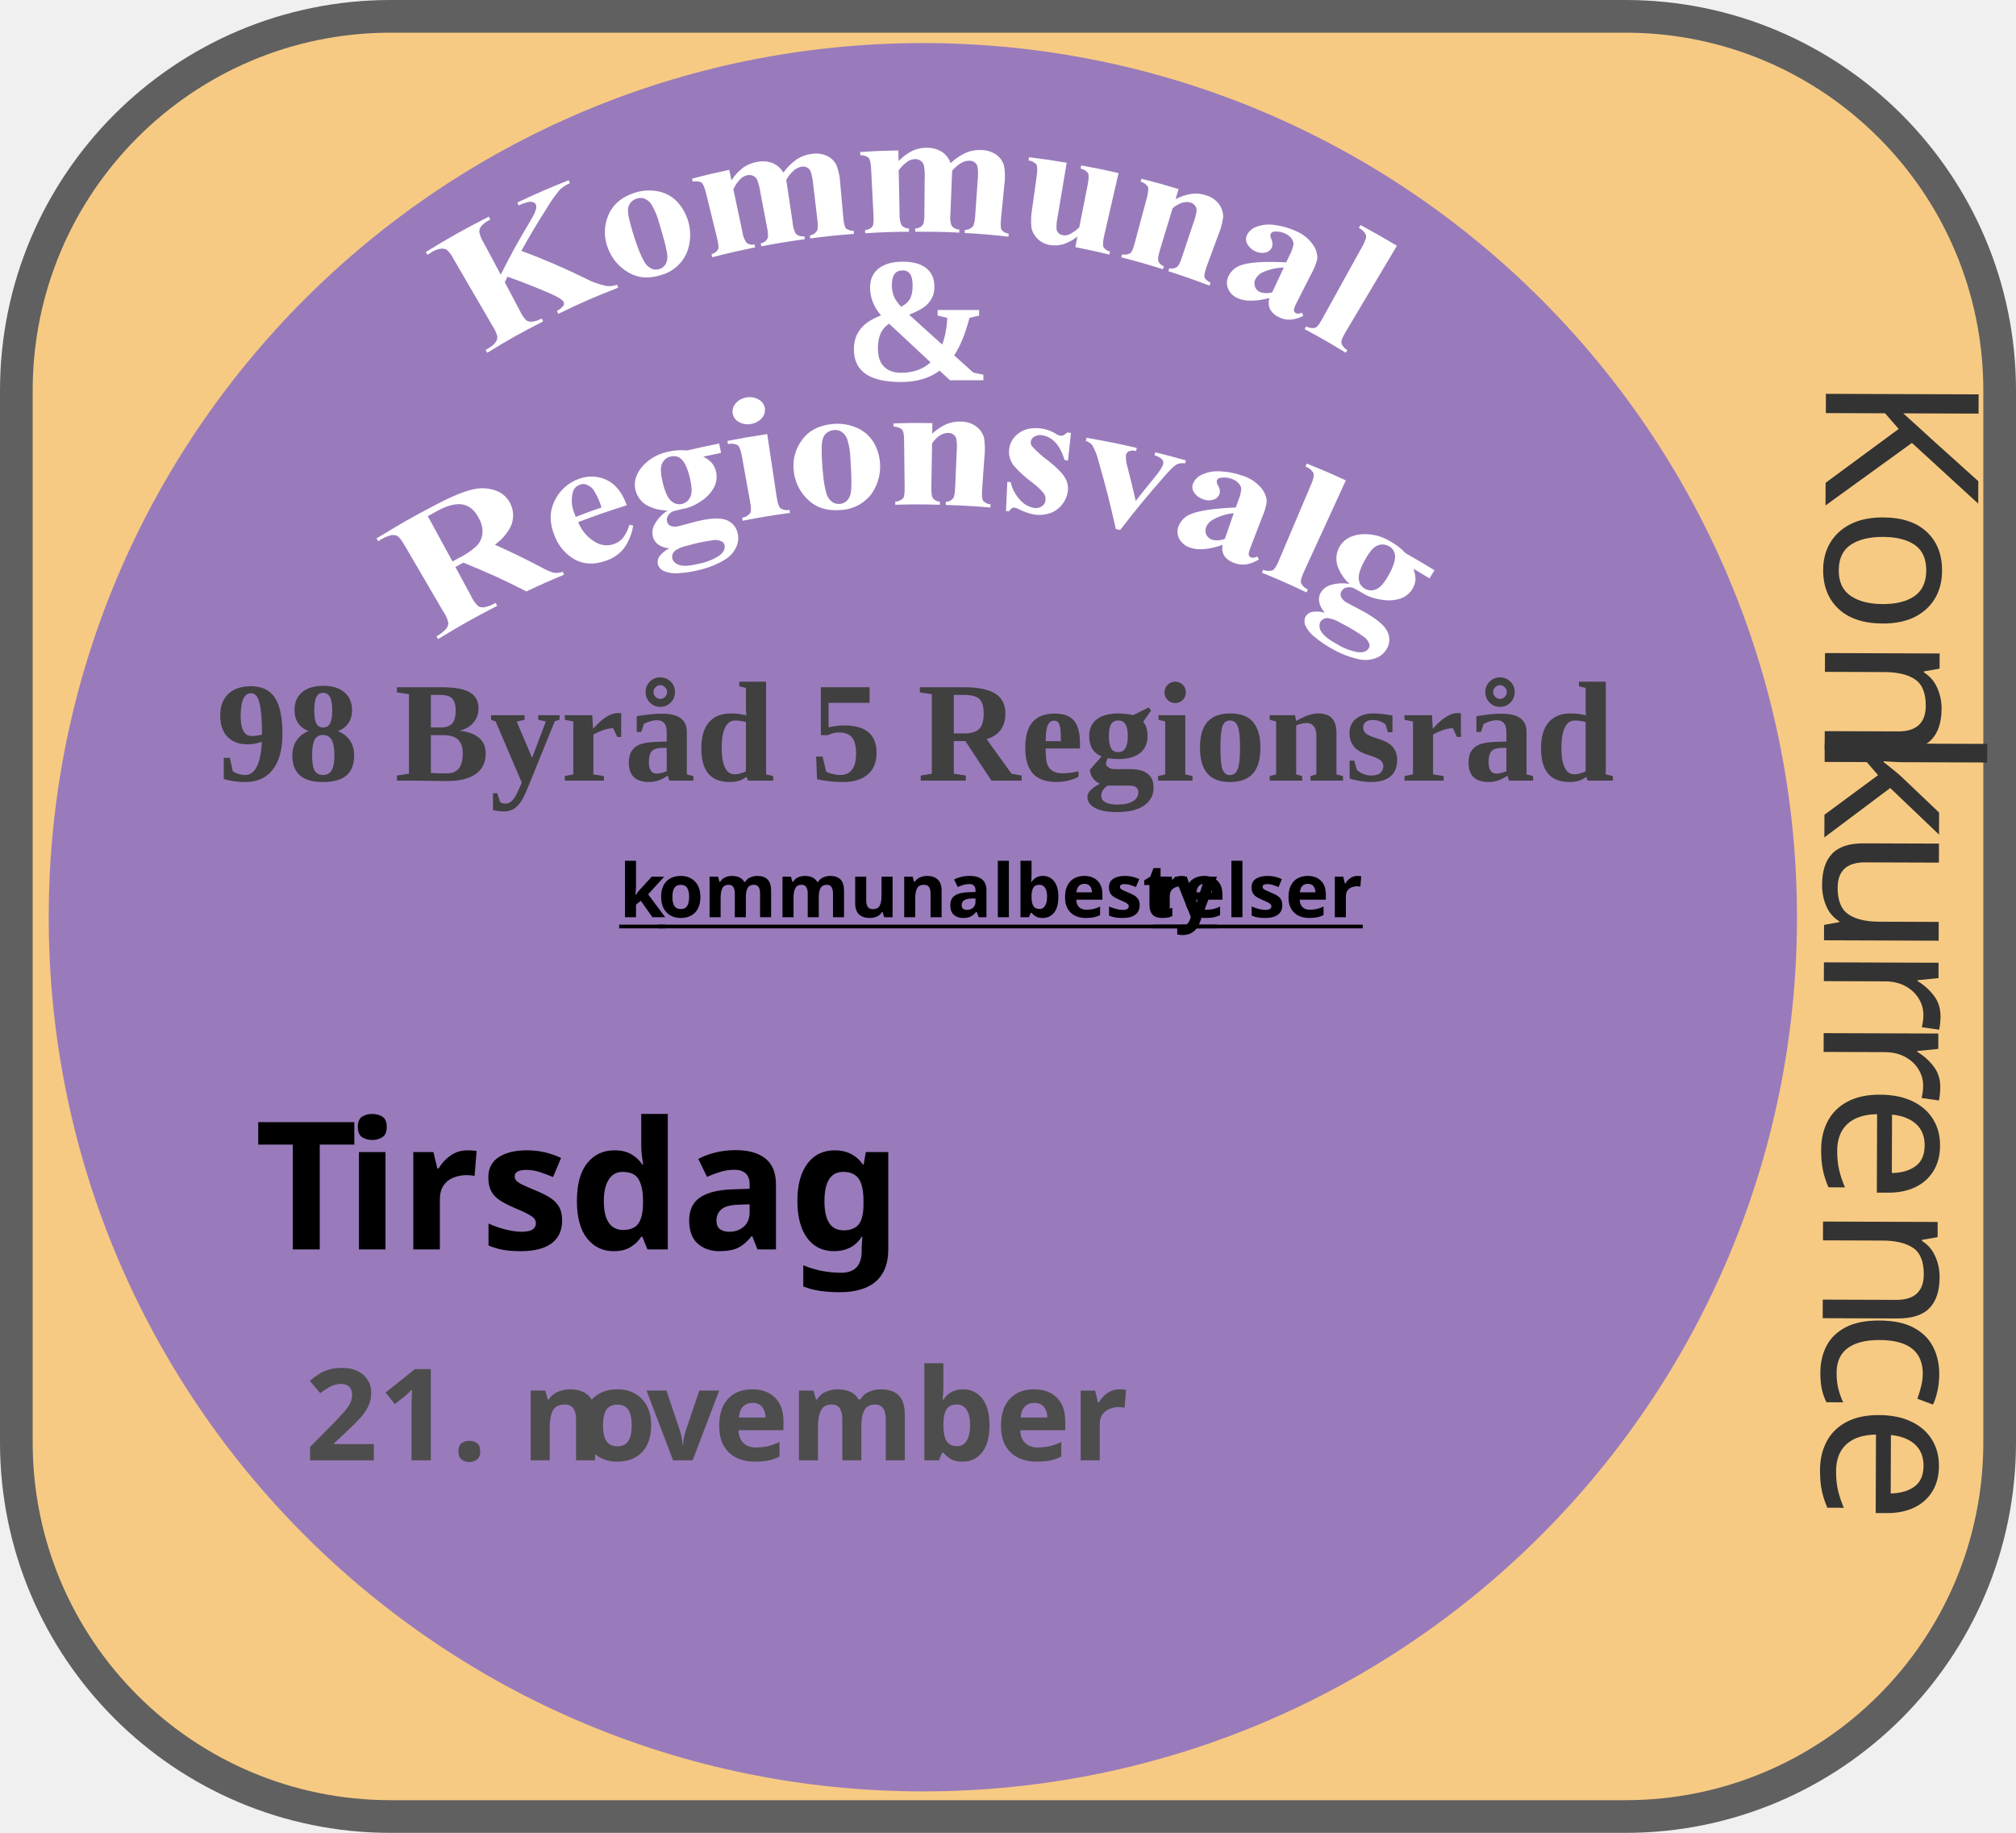
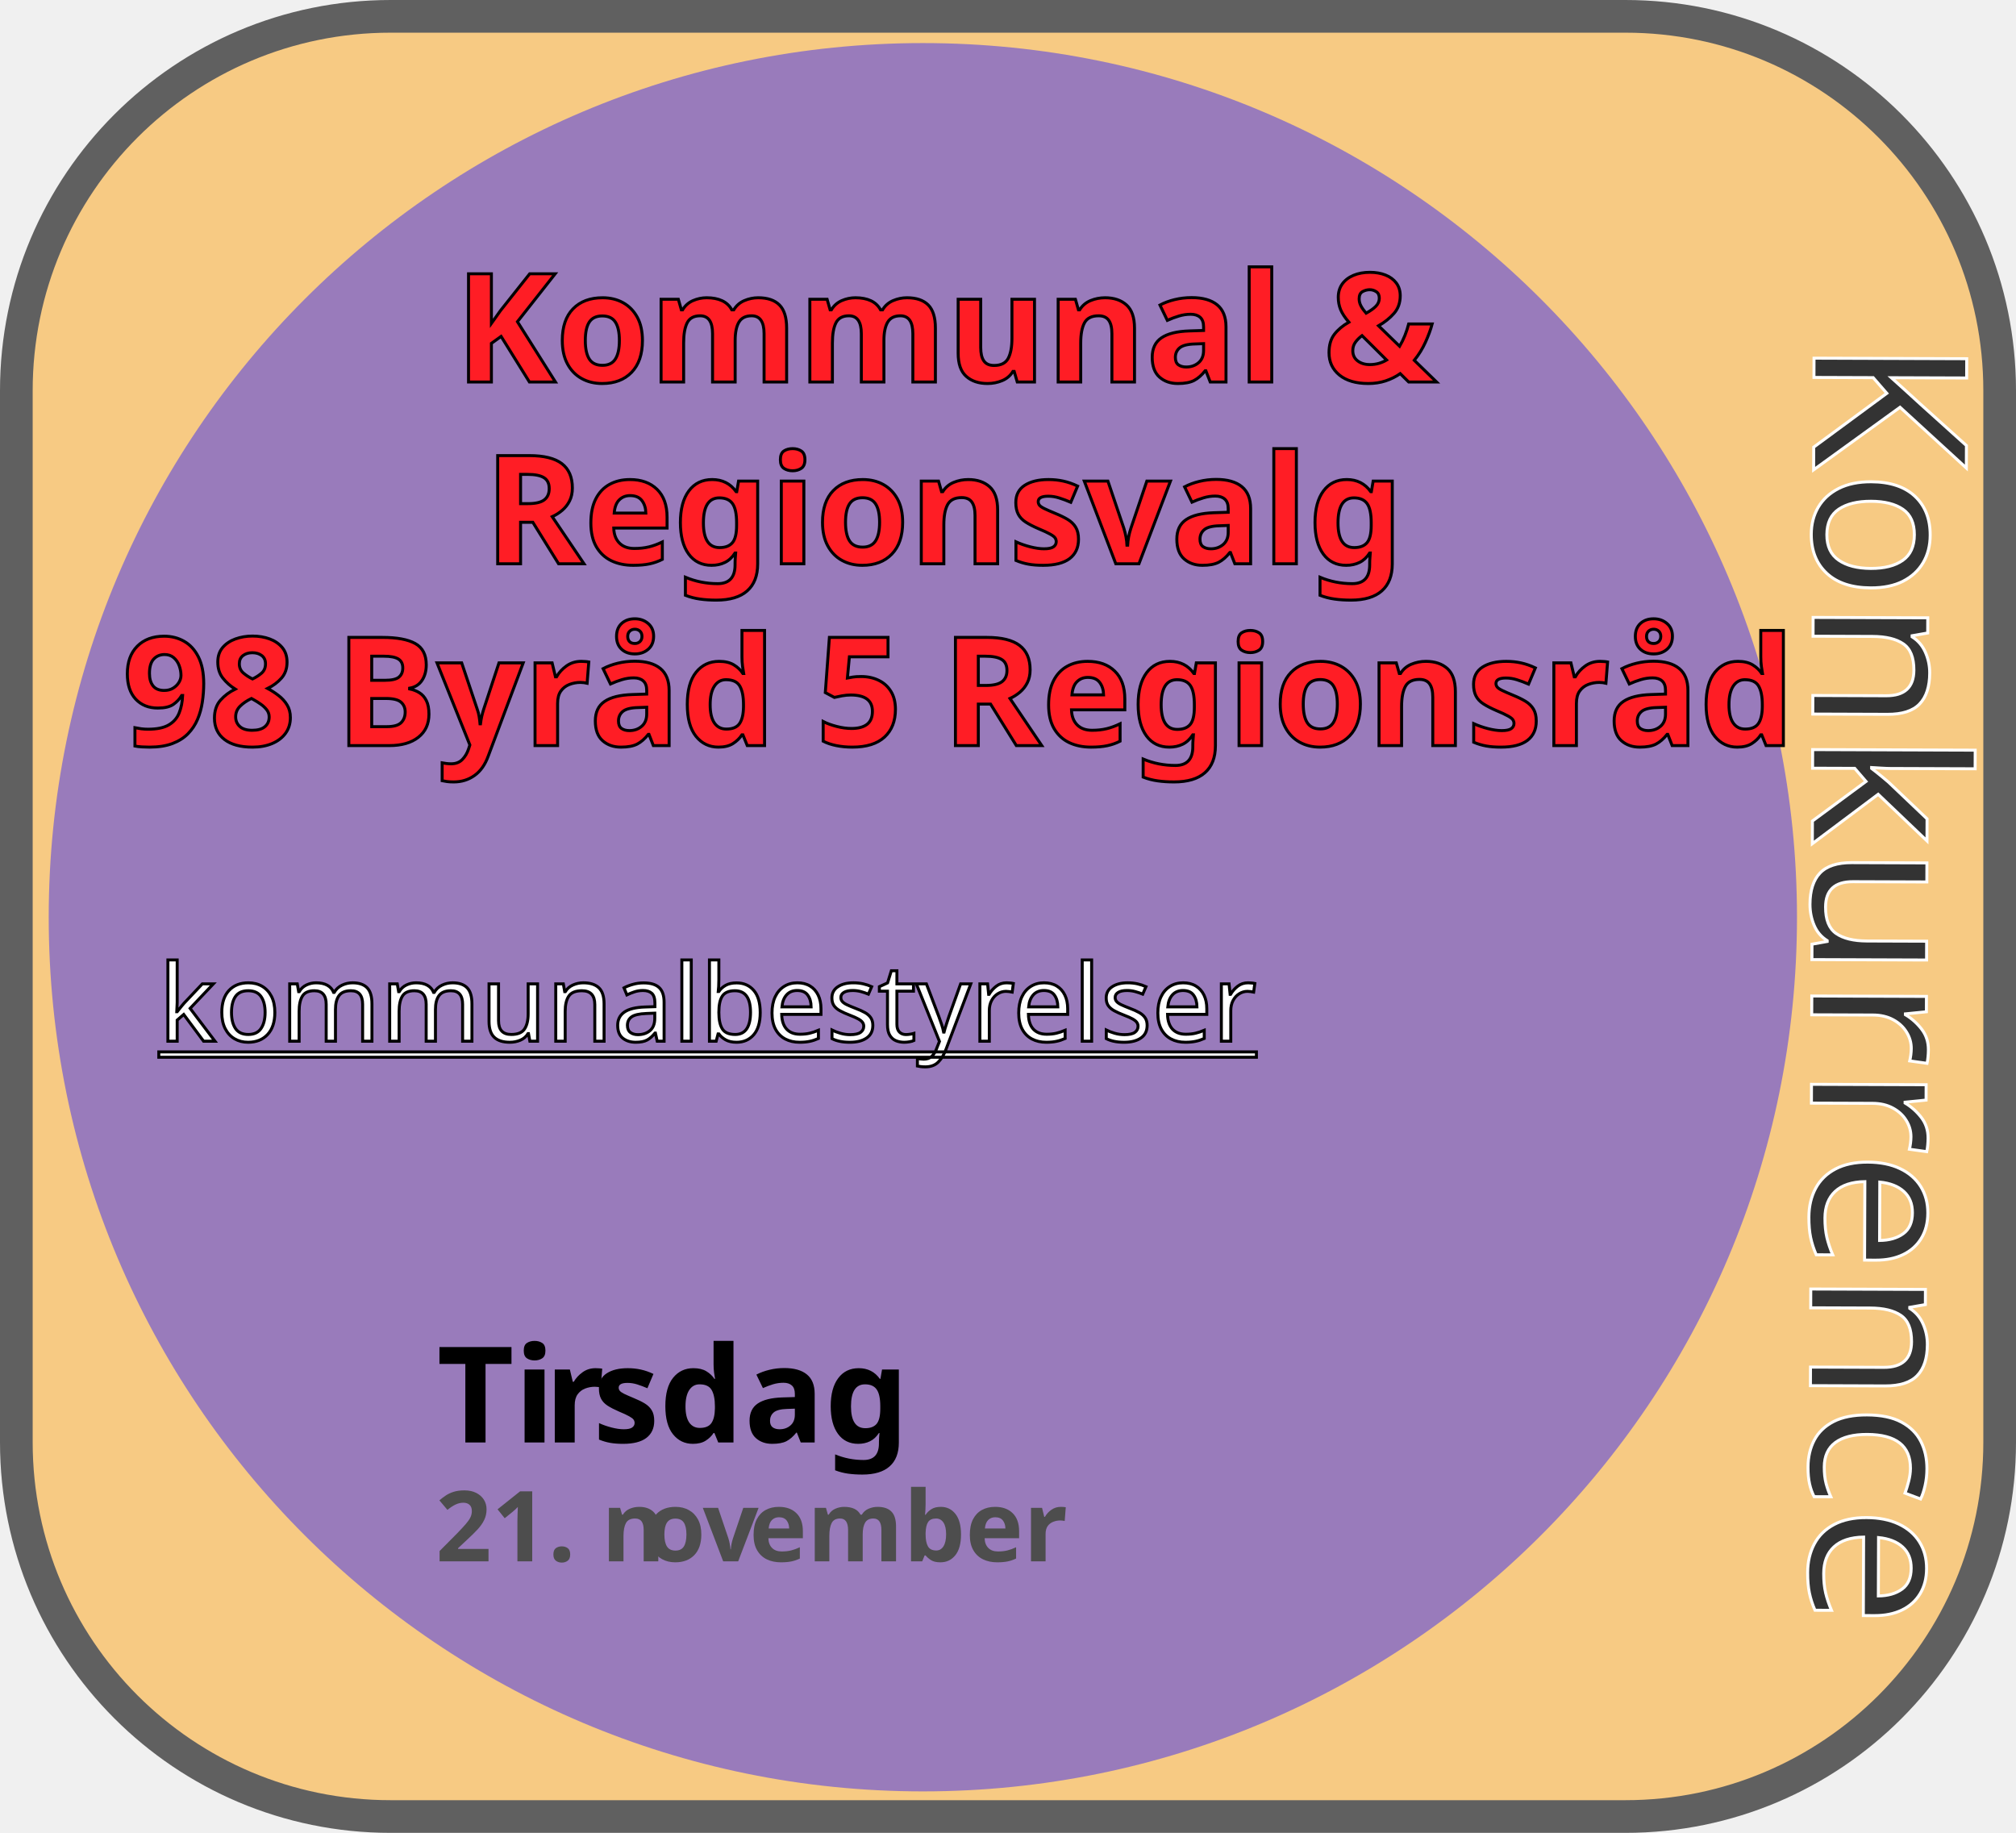
- <svg xmlns="http://www.w3.org/2000/svg" id="Layer_1" data-name="Layer 1" width="678.67" height="617" viewBox="0 0 678.67 617">
+ <svg xmlns="http://www.w3.org/2000/svg" width="678.67" height="617" viewBox="0 0 678.67 617">
  <g id="Layer_2" data-name="Layer 2">
-     <rect x="5.5" y="5.5" width="667.67" height="606" rx="125.99" ry="125.99" fill="#fbb03b" stroke="#000" stroke-miterlimit="10" stroke-width="11" opacity="0.6" style="isolation: isolate" />
+     <rect x="5.5" y="5.5" width="667.67" height="606" rx="125.99" ry="125.99" fill="#fbb03b" stroke="#000" stroke-miterlimit="10" stroke-width="11" opacity="0.6" />
    <circle cx="310.67" cy="308.77" r="294.27" fill="#997bbb" />
-     <g style="isolation: isolate">
-       <text transform="translate(614.7 125.59) rotate(90.2)" font-size="72" fill="#333" font-family="MyriadPro-Regular, Myriad Pro" style="isolation: isolate">Kon</text>
-       <text transform="translate(614.29 244.1) rotate(90.2)" font-size="72" fill="#333" font-family="MyriadPro-Regular, Myriad Pro" style="isolation: isolate">k</text>
-       <text transform="translate(614.17 278.16) rotate(90.2)" font-size="72" fill="#333" font-family="MyriadPro-Regular, Myriad Pro" style="isolation: isolate">u</text>
-       <text transform="translate(614.03 317.83) rotate(90.2)" font-size="72" fill="#333" font-family="MyriadPro-Regular, Myriad Pro" style="isolation: isolate">r</text>
-       <text transform="translate(613.95 341.66) rotate(90.2)" font-size="72" fill="#333" font-family="MyriadPro-Regular, Myriad Pro" letter-spacing="-0.01em" style="isolation: isolate">r</text>
-       <text transform="translate(613.87 364.48) rotate(90.2)" font-size="72" fill="#333" font-family="MyriadPro-Regular, Myriad Pro" style="isolation: isolate">en</text>
-       <text transform="translate(613.6 440.51) rotate(90.2)" font-size="72" fill="#333" font-family="MyriadPro-Regular, Myriad Pro" letter-spacing="-0.01em" style="isolation: isolate">c</text>
-       <text transform="translate(613.49 472.34) rotate(90.2)" font-size="72" fill="#333" font-family="MyriadPro-Regular, Myriad Pro" style="isolation: isolate">e</text>
-     </g>
-     <g style="isolation: isolate">
-       <text transform="translate(102.67 491.6)" font-size="43" fill="#4d4d4d" font-family="SourceSansPro-Bold, Source Sans Pro" font-weight="700" style="isolation: isolate">21. n</text>
-       <text transform="translate(194.52 491.6)" font-size="43" fill="#4d4d4d" font-family="SourceSansPro-Bold, Source Sans Pro" font-weight="700" letter-spacing="-0.02em" style="isolation: isolate">o<tspan x="23.13" y="0" letter-spacing="-0.01em">v</tspan>
-       </text>
-       <text transform="translate(240.18 491.6)" font-size="43" fill="#4d4d4d" font-family="SourceSansPro-Bold, Source Sans Pro" font-weight="700" style="isolation: isolate">ember</text>
-     </g>
-     <g style="isolation: isolate">
-       <g style="isolation: isolate">
-         <path d="M175.51,84.44a226.47,226.47,0,0,1,21.61,9.31,25.67,25.67,0,0,0,7,2.51,7.13,7.13,0,0,0,3.6-.42l.39,1c-8.17,3.19-12.21,4.95-20.16,8.81l-.47-1a6.45,6.45,0,0,0,2.19-1.73,1.3,1.3,0,0,0,.09-1.24c-.35-.74-1.88-1.73-4.64-2.92-5.59-2.39-8.45-3.51-14.28-5.62l-.9,1.87L175,104.6a11.42,11.42,0,0,0,2.16,3.23,3.13,3.13,0,0,0,1.9.47,8.33,8.33,0,0,0,3.3-1.1l.49,1c-7.65,3.9-11.42,6-18.82,10.55l-.57-.92,1.22-.75A6.77,6.77,0,0,0,167,115a3,3,0,0,0,.39-1.86,11.52,11.52,0,0,0-1.56-3.37L152.68,87.16a10.77,10.77,0,0,0-2.26-3.09,3.27,3.27,0,0,0-2.05-.34,7.55,7.55,0,0,0-3.09,1.19l-1.39.85-.57-.92c8.35-5.12,12.61-7.5,21.23-11.92l.49,1A9.26,9.26,0,0,0,162,76.14a3.15,3.15,0,0,0-.65,1.9,9.78,9.78,0,0,0,1.39,3.51l5.83,10.9c3.75-7.41,5.78-11.1,10.15-18.38,1.52-2.53,2.11-4.25,1.7-5.16-.3-.68-1-1-2.11-1a14,14,0,0,0-3.69,1.26l-.46-1c6.85-3.22,10.31-4.72,17.29-7.5l.4,1a11.9,11.9,0,0,0-3.38,2.18A47,47,0,0,0,184,70.2C180.42,75.85,178.72,78.7,175.51,84.44Z" fill="#fff" />
-         <path d="M213.51,64.94a15.65,15.65,0,0,1,7.9-.55A12,12,0,0,1,228,67.94a16.49,16.49,0,0,1,3.26,17,13.18,13.18,0,0,1-8.61,7.61c-4.12,1.35-7.73,1.12-11-.77a15.64,15.64,0,0,1-6.95-8.12,14.61,14.61,0,0,1,0-11C206.18,69,209.13,66.38,213.51,64.94Zm.78,1.93a4.17,4.17,0,0,0-2.45,2q-.81,1.46-.08,4.73a85.26,85.26,0,0,0,2.66,8.86,36.47,36.47,0,0,0,2.33,5.39,5.56,5.56,0,0,0,2.42,2.52,3.62,3.62,0,0,0,2.76.22,3.67,3.67,0,0,0,2-1.41,4.87,4.87,0,0,0,.71-3.14q-.23-2.84-2.73-10.93a24.43,24.43,0,0,0-2.63-6.35,5.11,5.11,0,0,0-2.61-2A3.88,3.88,0,0,0,214.29,66.88Z" fill="#fff" />
-         <path d="M245.49,57.18l.75,3.53a16.69,16.69,0,0,1,4-4.33,11.36,11.36,0,0,1,4.58-1.86,9.46,9.46,0,0,1,5.22.36,7.74,7.74,0,0,1,3.68,3.22,18.25,18.25,0,0,1,4.54-4.49,11.49,11.49,0,0,1,5-1.8,8.91,8.91,0,0,1,5.31.74,6.72,6.72,0,0,1,3,3,19.78,19.78,0,0,1,1.3,6.31l1,11.18q.28,3.15.94,3.86a3.78,3.78,0,0,0,2.58.79l.08,1.05c-5.89.45-8.83.76-14.69,1.52l-.14-1a3.39,3.39,0,0,0,2.41-1.6q.46-.85.12-3.67l-1.39-11.69a19.44,19.44,0,0,0-.88-4.59,2.75,2.75,0,0,0-1.22-1.34,2.9,2.9,0,0,0-1.73-.27,5.31,5.31,0,0,0-2.74,1.3,12,12,0,0,0-2.52,3.16l2.17,14.55a8.14,8.14,0,0,0,1.07,3.6,3.33,3.33,0,0,0,2.85.81l.14,1c-5.87.81-8.8,1.29-14.63,2.41l-.2-1a3.46,3.46,0,0,0,1.76-.91,2.48,2.48,0,0,0,.69-1.38,12.82,12.82,0,0,0-.33-3.11L256,64.93a19,19,0,0,0-1.16-4.52,2.85,2.85,0,0,0-1.36-1.24,2.93,2.93,0,0,0-1.75-.21A4.83,4.83,0,0,0,249.5,60a12.2,12.2,0,0,0-2.62,3.71l3.05,14.39a8,8,0,0,0,1.38,3.62,3.22,3.22,0,0,0,2.69.57l.21,1c-5.8,1.16-8.69,1.82-14.44,3.3l-.26-1a3.73,3.73,0,0,0,2.25-1.71q.36-.75-.39-3.83l-3.68-15q-.74-3-1.56-3.6a4.22,4.22,0,0,0-2.9-.3l-.27-1C238,58.83,240.46,58.25,245.49,57.18Z" fill="#fff" />
-         <path d="M302.42,50.64l.07,3.6a16.61,16.61,0,0,1,4.71-3.5,11.28,11.28,0,0,1,4.83-1,9.41,9.41,0,0,1,5,1.33,7.73,7.73,0,0,1,3,3.85,18.2,18.2,0,0,1,5.29-3.56,11.46,11.46,0,0,1,5.23-.84,8.9,8.9,0,0,1,5.07,1.72A6.72,6.72,0,0,1,338,55.82a19.78,19.78,0,0,1,.1,6.44L337,73.42q-.32,3.15.2,4a3.79,3.79,0,0,0,2.39,1.26l-.12,1c-5.87-.66-8.82-.91-14.71-1.26l.06-1.05a3.39,3.39,0,0,0,2.66-1.12q.61-.75.81-3.59l.82-11.75a19.43,19.43,0,0,0,0-4.67,2.74,2.74,0,0,0-.94-1.55,2.9,2.9,0,0,0-1.64-.59,5.29,5.29,0,0,0-2.94.76,12,12,0,0,0-3.06,2.63l-.59,14.7a8.15,8.15,0,0,0,.37,3.74,3.32,3.32,0,0,0,2.65,1.33l-.05,1.05C317,78,314,78,308.1,78V76.91a3.44,3.44,0,0,0,1.89-.57,2.48,2.48,0,0,0,.93-1.22,12.87,12.87,0,0,0,.26-3.12l.11-11.78a19,19,0,0,0-.29-4.66,2.85,2.85,0,0,0-1.1-1.47,2.91,2.91,0,0,0-1.68-.53,4.79,4.79,0,0,0-2.42.63,12.17,12.17,0,0,0-3.26,3.15l.3,14.7a8,8,0,0,0,.68,3.81A3.2,3.2,0,0,0,306,76.92V78c-5.89.05-8.84.16-14.72.52l-.07-1.05a3.69,3.69,0,0,0,2.51-1.26q.49-.67.33-3.83l-.79-15.45q-.16-3.1-.85-3.83a4.18,4.18,0,0,0-2.78-.84l-.07-1.08C294.74,50.84,297.3,50.74,302.42,50.64Z" fill="#fff" />
-         <path d="M376.55,58.27l-4.8,20.9q-.7,3.06-.27,4a3.7,3.7,0,0,0,2.21,1.53l-.25,1c-4.56-1.1-6.84-1.6-11.43-2.5l.71-3.59a15.58,15.58,0,0,1-4.7,2.58,10.14,10.14,0,0,1-4.71.27,7.55,7.55,0,0,1-6.08-5.72,23.32,23.32,0,0,1,.26-6.68L349,59.27q.42-3.08-.12-3.92A4.19,4.19,0,0,0,346.26,54l.14-1.08c5.09.64,7.63,1,12.69,1.86L356,73.26a14.59,14.59,0,0,0-.34,3.78,2.45,2.45,0,0,0,2.08,2.12A3.82,3.82,0,0,0,359.8,79a13.14,13.14,0,0,0,3.53-2.46l2.83-14.37q.6-3,.11-3.92a4.2,4.2,0,0,0-2.5-1.49l.2-1.07C369,56.6,371.53,57.12,376.55,58.27Z" fill="#fff" />
-         <path d="M396.75,63.65l-1,3.39a17.13,17.13,0,0,1,5.43-1.79,10.94,10.94,0,0,1,4.91.52,8.31,8.31,0,0,1,4.37,3.08,7,7,0,0,1,1.29,4.38A25.21,25.21,0,0,1,410,79.44l-3.69,10q-1.1,3-.79,3.91c.2.63.88,1.23,2,1.81l-.38,1c-5.48-2.09-8.25-3.07-13.81-4.86l.32-1a3.15,3.15,0,0,0,2.65-.49q.7-.54,1.62-3.29l3.86-11.56a17.5,17.5,0,0,0,1.06-4.12,2.58,2.58,0,0,0-.54-1.61,2.78,2.78,0,0,0-1.37-1c-1.83-.59-3.91,0-6.17,1.84l-4.26,14q-.89,2.94-.55,3.91a3.19,3.19,0,0,0,1.85,1.65l-.32,1c-5.57-1.75-8.38-2.55-14-4l.26-1a3.73,3.73,0,0,0,2.8-.42q.68-.49,1.5-3.54l4-14.94q.81-3,.37-3.9a4.23,4.23,0,0,0-2.4-1.66l.27-1C389.32,61.45,391.81,62.15,396.75,63.65Z" fill="#fff" />
-         <path d="M427.38,100.33c-4.52,1.14-8,1.21-10.61.1a6,6,0,0,1-3.23-3,5.08,5.08,0,0,1-.1-4.2,7.18,7.18,0,0,1,4.85-4.11c2.47-.79,7.33-1.19,14.71-.8l1.17-2.49a11.58,11.58,0,0,0,1.3-3.71,3.33,3.33,0,0,0-.75-1.9,4.94,4.94,0,0,0-2-1.56,6.89,6.89,0,0,0-3.68-.7,1.47,1.47,0,0,0-1.3.78,2.51,2.51,0,0,0,.26,1.77,3.5,3.5,0,0,1,.19,2.74,3.1,3.1,0,0,1-2.1,1.75,4.83,4.83,0,0,1-3.3-.32A5.53,5.53,0,0,1,420,82.3a3.28,3.28,0,0,1-.33-2.95,5.61,5.61,0,0,1,3.29-3,12.08,12.08,0,0,1,6.13-.61,23.72,23.72,0,0,1,7.06,2A13.08,13.08,0,0,1,442,82.37a7.88,7.88,0,0,1,1.47,4.74,19.89,19.89,0,0,1-2.13,5.26l-4.81,9.49a10.1,10.1,0,0,0-.92,2.18,1.41,1.41,0,0,0,.1.86,1.2,1.2,0,0,0,.54.54,2.33,2.33,0,0,0,2-.19l.52,1.07a11.65,11.65,0,0,1-4.36,1.29,7.61,7.61,0,0,1-3.85-.83,6.36,6.36,0,0,1-3-2.7A4.91,4.91,0,0,1,427.38,100.33Zm.91-1.94,3.88-8.31A17.45,17.45,0,0,0,425,91.7a5.06,5.06,0,0,0-2.44,2.42,3.27,3.27,0,0,0,0,2.6,3.06,3.06,0,0,0,1.71,1.63A6.51,6.51,0,0,0,428.29,98.39Z" fill="#fff" />
-         <path d="M470.26,82.72,452.85,112q-1.48,2.49-1.27,3.56a4.24,4.24,0,0,0,2,2.28l-.55.9c-5.46-3.35-8.23-4.94-13.83-7.94l.5-.93a4.09,4.09,0,0,0,3.06.46q.88-.28,2.28-2.82l13.72-24.82q1.39-2.51,1.06-3.62a4.94,4.94,0,0,0-2.36-2.33l.51-1C462.92,78.42,465.38,79.82,470.26,82.72Z" fill="#fff" />
-       </g>
-       <g style="isolation: isolate">
-         <path d="M153.31,190.86l5.29,9.79a11,11,0,0,0,2.32,3.36,3.15,3.15,0,0,0,2,.44,12.17,12.17,0,0,0,3.93-1.5l.5,1c-8.06,4.16-12,6.39-19.86,11.18l-.57-.92a12,12,0,0,0,3.35-2.62,3.26,3.26,0,0,0,.66-1.94,10.8,10.8,0,0,0-1.66-3.72l-13-22.25q-1.63-2.78-2.48-3.25a3.38,3.38,0,0,0-2.19-.25,14.16,14.16,0,0,0-4.29,2l-.57-.92c8-4.91,12.08-7.22,20.33-11.54,5.37-2.81,9.49-4.43,12.29-5a13.15,13.15,0,0,1,7.69.48,8.63,8.63,0,0,1,4.92,4.68,8.92,8.92,0,0,1-.48,8.18,17.68,17.68,0,0,1-4.9,5.31c6.39,2.89,9.52,4.41,15.63,7.6a22.76,22.76,0,0,0,4,1.79,6,6,0,0,0,3.24-.29l.42,1c-5.11,2.13-7.64,3.25-12.67,5.62C169,194.91,164.77,193,156,189.41ZM144,173.72,152.32,189l1.75-.94a28.51,28.51,0,0,0,6.1-4,7.22,7.22,0,0,0,2.2-4.11,8.63,8.63,0,0,0-1-5.18c-1.32-2.72-3.08-4.36-5.3-4.88s-5.1.11-8.59,1.95C146.13,172.61,145.43,173,144,173.72Z" fill="#fff" />
-         <path d="M211,170.09c-6.59,2.08-9.86,3.22-16.36,5.66a13.46,13.46,0,0,0,6.09,6.93,7.32,7.32,0,0,0,5.94.47,6.8,6.8,0,0,0,3.05-2.07,13.58,13.58,0,0,0,2.18-4.43l1.26.27a17.9,17.9,0,0,1-3.22,7.81,13,13,0,0,1-5.86,4c-4.19,1.51-7.9,1.28-11.22-.75a15.46,15.46,0,0,1-6.16-7.62c-1.73-4.23-1.78-8.15,0-11.75a14.3,14.3,0,0,1,8.3-7.45,11.81,11.81,0,0,1,9.26.43C207.27,163,209.51,165.88,211,170.09Zm-8.51.75a22.94,22.94,0,0,0-2.68-5.92,5.17,5.17,0,0,0-2.67-1.89,3.26,3.26,0,0,0-2,.16,3.55,3.55,0,0,0-2.28,2.42,11.14,11.14,0,0,0,.59,7.41l.36,1C197.28,172.67,199,172,202.52,170.84Z" fill="#fff" />
-         <path d="M231.4,151.63c4.27-1,6.41-1.47,10.7-2.34l.64,3.16c-2.42.49-3.62.74-6,1.27a9.74,9.74,0,0,1,2.83,2.05,6.92,6.92,0,0,1,1.49,3.07,7.62,7.62,0,0,1-.76,5.36,12.65,12.65,0,0,1-4.14,4.39,16.57,16.57,0,0,1-5.14,2.5c-.13,0-1.47.26-3.86.85a3.57,3.57,0,0,0-2.17,1.48,2.63,2.63,0,0,0-.41,2.26,2.08,2.08,0,0,0,1.32,1.43,5,5,0,0,0,3-.1c2.16-.59,3.24-.88,5.41-1.44,4.4-1.08,7.55-1.28,9.38-.77a6.08,6.08,0,0,1,4.69,4.92,7.18,7.18,0,0,1-.69,4.76,9.66,9.66,0,0,1-3.51,3.82,29.1,29.1,0,0,1-8.55,3.51,36.31,36.31,0,0,1-7,1.13,10.53,10.53,0,0,1-5-.64,3.68,3.68,0,0,1-2.11-2.17,3.29,3.29,0,0,1,.34-2.63,8.81,8.81,0,0,1,3.4-2.87c-3-.45-4.82-1.71-5.45-3.85a5.76,5.76,0,0,1,.54-4.25,13.42,13.42,0,0,1,4.41-4.69,14.54,14.54,0,0,1-7.23-1.87,8.17,8.17,0,0,1-3.49-4.61c-.77-2.56-.23-5.16,1.72-7.76a15.5,15.5,0,0,1,8.91-5.48A20,20,0,0,1,231.4,151.63Zm0,32.05a11.25,11.25,0,0,0-4,1.59,2.73,2.73,0,0,0-1.06,2.85,3.39,3.39,0,0,0,2.5,2.11c1.39.46,3.7.24,7-.58a18.16,18.16,0,0,0,6.32-2.63c1.44-1.07,2-2.23,1.75-3.51a1.72,1.72,0,0,0-.72-1.1,4.6,4.6,0,0,0-2.77-.61A57.47,57.47,0,0,0,231.43,183.68Zm-5.71-30a4.18,4.18,0,0,0-2.86,2.51q-.9,2,.52,7.22,1.14,4.21,2.83,5.44a3.93,3.93,0,0,0,3.41.79,4.17,4.17,0,0,0,2.82-2.37c.6-1.25.55-3.39-.17-6.41-.82-3.4-1.89-5.6-3.18-6.58A3.76,3.76,0,0,0,225.72,153.72Z" fill="#fff" />
-         <path d="M258.27,146.13l3.24,21.47q.43,2.87,1.28,3.56a4.28,4.28,0,0,0,3,.5l.14,1c-6.38.88-9.56,1.41-15.89,2.63l-.2-1a4.17,4.17,0,0,0,2.71-1.58q.51-.78,0-3.63l-2.84-15.74q-.52-2.85-1.44-3.51a4.67,4.67,0,0,0-3.2-.34l-.21-1.06C250.2,147.4,252.88,146.94,258.27,146.13Zm-7-12.33a5.94,5.94,0,0,1,4.12.69,4,4,0,0,1,1,6.33,6,6,0,0,1-3.6,1.91,5.91,5.91,0,0,1-4-.65,4,4,0,0,1-1.12-6.3A5.89,5.89,0,0,1,251.3,133.79Z" fill="#fff" />
-         <path d="M280.42,142.72a16.31,16.31,0,0,1,8,1.28,12.2,12.2,0,0,1,5.73,5,16.11,16.11,0,0,1-.76,17.25,13.72,13.72,0,0,1-10.44,5.43c-4.45.37-8-.7-10.77-3.28a15.37,15.37,0,0,1-4.93-9.52,14.48,14.48,0,0,1,2.66-10.67C272.18,145,275.73,143.11,280.42,142.72Zm.31,2.06a4.31,4.31,0,0,0-2.91,1.39q-1.15,1.24-1.22,4.59a83.53,83.53,0,0,0,.51,9.24,35.51,35.51,0,0,0,1,5.79,5.49,5.49,0,0,0,1.8,3,3.77,3.77,0,0,0,2.71.85,3.85,3.85,0,0,0,2.33-.92,4.83,4.83,0,0,0,1.47-2.9q.45-2.82-.12-11.27a23.92,23.92,0,0,0-1.11-6.78,5.12,5.12,0,0,0-2.11-2.56A4,4,0,0,0,280.73,144.78Z" fill="#fff" />
-         <path d="M313.88,142.44l-.06,3.54a17.61,17.61,0,0,1,4.83-3.21,11.36,11.36,0,0,1,5-.85,8.59,8.59,0,0,1,5.15,1.76,7,7,0,0,1,2.5,3.85,24.78,24.78,0,0,1,.09,6.44l-.76,10.64q-.23,3.16.34,4a3.87,3.87,0,0,0,2.52,1.18l-.09,1.05c-6-.49-9-.67-15-.86l0-1.05a3.26,3.26,0,0,0,2.48-1.2q.54-.71.67-3.61l.52-12.18a17.15,17.15,0,0,0-.13-4.26,2.59,2.59,0,0,0-1-1.4,2.89,2.89,0,0,0-1.61-.54c-2-.07-3.83,1.09-5.55,3.46l-.25,14.68q-.05,3.08.56,3.91a3.32,3.32,0,0,0,2.29,1.08l0,1.05c-6-.16-9-.17-15,0l0-1.05a3.91,3.91,0,0,0,2.66-1.16q.54-.65.5-3.82l-.18-15.47q0-3.11-.72-3.86a4.39,4.39,0,0,0-2.83-.94l0-1.08C306,142.36,308.6,142.35,313.88,142.44Z" fill="#fff" />
-         <path d="M360.52,145.73c-.38,3.73-.57,5.59-1,9.31l-1.14-.18c-.93-3-2.09-5-3.43-6.26a7.83,7.83,0,0,0-4.25-2.11,3.69,3.69,0,0,0-2.5.5,2.34,2.34,0,0,0-1.21,1.73,2.23,2.23,0,0,0,.5,1.59,36.36,36.36,0,0,0,5.49,4.86c3,2.38,4.87,4.35,5.67,5.85a7.29,7.29,0,0,1,.78,4.74,9,9,0,0,1-2,4.22,8.63,8.63,0,0,1-4,2.79,11.09,11.09,0,0,1-5.11.47,19.81,19.81,0,0,1-5.51-1.91,5,5,0,0,0-1.26-.46c-.7-.08-1.33.35-1.9,1.27l-1-.11c.19-3.94.28-5.91.46-9.85l1.11.11a13.12,13.12,0,0,0,3.36,6.2,8.18,8.18,0,0,0,4.5,2.5,3.7,3.7,0,0,0,2.61-.52,2.71,2.71,0,0,0,1.26-1.94,3.39,3.39,0,0,0-.63-2.54,23.18,23.18,0,0,0-3.94-3.65,38.89,38.89,0,0,1-6-5.46,7.58,7.58,0,0,1,1.43-10.94c1.88-1.52,4.47-2.1,7.71-1.69a12.12,12.12,0,0,1,4.91,1.76,3.86,3.86,0,0,0,1.45.65,2,2,0,0,0,1-.07,6.06,6.06,0,0,0,1.39-1Z" fill="#fff" />
-         <path d="M375.64,178.11c-2.05-9.17-3.22-13.76-5.84-22.91a19.46,19.46,0,0,0-2.11-5.34,4.39,4.39,0,0,0-2.14-1.42l.19-1.07c6.81,1.19,10.2,1.87,16.95,3.41l-.24,1.06a3.64,3.64,0,0,0-2.28,0,1.94,1.94,0,0,0-1.14,1.31,12,12,0,0,0,.59,4.3c1.15,4.47,1.69,6.71,2.71,11.18,2.41-3.07,3.64-4.6,6.13-7.63,1.79-2.17,2.83-3.75,3.1-4.77a1.75,1.75,0,0,0-.38-1.63,5.08,5.08,0,0,0-2.52-1.29l.26-1.05c4.14,1,6.21,1.58,10.32,2.74l-.29,1a4.66,4.66,0,0,0-2.67.26c-.76.34-2.11,1.58-4,3.74-6.33,7.22-9.37,10.9-15.18,18.39Z" fill="#fff" />
-         <path d="M411.63,183.4c-4.49,1.55-8.05,1.92-10.83,1a6.26,6.26,0,0,1-3.63-2.73,5,5,0,0,1-.55-4.18,7.13,7.13,0,0,1,4.52-4.53c2.44-1,7.36-1.83,14.89-2.12l.91-2.6a11.34,11.34,0,0,0,.92-3.82,3.37,3.37,0,0,0-1-1.83,5.15,5.15,0,0,0-2.18-1.38,7.19,7.19,0,0,0-3.81-.36,1.48,1.48,0,0,0-1.24.89,2.5,2.5,0,0,0,.45,1.75,3.48,3.48,0,0,1,.49,2.72,3.07,3.07,0,0,1-1.94,1.94,5,5,0,0,1-3.39,0,5.77,5.77,0,0,1-3.09-2.12,3.26,3.26,0,0,1-.64-2.91,5.57,5.57,0,0,1,3-3.29,12.49,12.49,0,0,1,6.16-1.16,24.86,24.86,0,0,1,7.38,1.38,13.62,13.62,0,0,1,6.4,4.06,8,8,0,0,1,2,4.6,19.49,19.49,0,0,1-1.58,5.45l-3.82,9.92a9.87,9.87,0,0,0-.69,2.26,1.41,1.41,0,0,0,.2.85,1.26,1.26,0,0,0,.62.49,2.41,2.41,0,0,0,2-.37l.65,1a11.8,11.8,0,0,1-4.29,1.69,8,8,0,0,1-4-.48,6.69,6.69,0,0,1-3.41-2.42A4.87,4.87,0,0,1,411.63,183.4Zm.71-2,3-8.65a18,18,0,0,0-7.16,2.26,5,5,0,0,0-2.23,2.63,3.21,3.21,0,0,0,2.21,4.07A6.79,6.79,0,0,0,412.34,181.38Z" fill="#fff" />
-         <path d="M453.07,161.72l-14.2,30.94q-1.21,2.64-.86,3.68a4.42,4.42,0,0,0,2.27,2.08l-.45,1c-5.94-2.82-8.94-4.14-15-6.62l.4-1a4.27,4.27,0,0,0,3.17.18q.86-.37,2-3l11.07-26.11q1.12-2.64.66-3.71a5.08,5.08,0,0,0-2.64-2.1l.41-1C445.2,158.17,447.84,159.32,453.07,161.72Z" fill="#fff" />
-         <path d="M473.19,186.23c3.92,2.22,5.86,3.37,9.72,5.73l-1.68,2.75c-2.17-1.33-3.26-2-5.45-3.27a9.85,9.85,0,0,1,.74,3.47,6.75,6.75,0,0,1-1,3.27,7.49,7.49,0,0,1-4.25,3.38,13.09,13.09,0,0,1-6.14.33,17.44,17.44,0,0,1-5.59-1.73c-.12-.06-1.29-.83-3.49-2a3.69,3.69,0,0,0-2.65-.41,2.61,2.61,0,0,0-1.85,1.37,2.07,2.07,0,0,0,0,2,5.13,5.13,0,0,0,2.31,2c2,1.05,3,1.59,5.06,2.68,4.06,2.25,6.59,4.3,7.63,5.95a6.07,6.07,0,0,1,.19,6.86,7,7,0,0,1-3.79,3,10,10,0,0,1-5.29.35,30.83,30.83,0,0,1-8.86-3.35,37.92,37.92,0,0,1-6-4,10.78,10.78,0,0,1-3.29-3.88,3.66,3.66,0,0,1-.1-3,3.27,3.27,0,0,1,2.05-1.69,9,9,0,0,1,4.5.24c-1.93-2.38-2.44-4.56-1.46-6.56a5.71,5.71,0,0,1,3.31-2.74,13.65,13.65,0,0,1,6.51-.4,14.82,14.82,0,0,1-4.14-6.34,8.09,8.09,0,0,1,.54-5.77c1.17-2.41,3.35-3.93,6.59-4.51a16,16,0,0,1,10.44,2.12A21,21,0,0,1,473.19,186.23Zm-21.92,23.44a11.68,11.68,0,0,0-4.09-1.59,2.73,2.73,0,0,0-2.75,1.36,3.39,3.39,0,0,0,.43,3.27c.73,1.29,2.62,2.72,5.63,4.37a19.17,19.17,0,0,0,6.57,2.45c1.82.22,3.07-.22,3.73-1.35a1.69,1.69,0,0,0,.21-1.31,4.79,4.79,0,0,0-1.68-2.36A60,60,0,0,0,451.27,209.67Zm16.2-25.85a4.3,4.3,0,0,0-3.87-.13q-2.05.85-4.55,5.63-2,3.87-1.59,5.93a4,4,0,0,0,2,2.93,4.31,4.31,0,0,0,3.75.22q2-.75,4.26-4.8c1.71-3,2.4-5.4,2.11-7A3.89,3.89,0,0,0,467.47,183.82Z" fill="#fff" />
-       </g>
-       <text transform="translate(72.82 262.79)" font-size="48" fill="#404040" font-family="TimesNewRomanPS-BoldMT, Times New Roman" font-weight="700" style="isolation: isolate">98 Byråd 5 Regionsråd</text>
-     </g>
-     <g style="isolation: isolate">
-       <text transform="translate(208.44 308.77)" font-size="25" font-family="SourceSansPro-Bold, Source Sans Pro" font-weight="700" text-decoration="underline" letter-spacing="-0.03em" style="isolation: isolate">k</text>
-       <text transform="translate(221.44 308.77)" font-size="25" font-family="SourceSansPro-Bold, Source Sans Pro" font-weight="700" text-decoration="underline" style="isolation: isolate">ommunalbesty</text>
-       <text transform="translate(388.11 308.77)" font-size="25" font-family="SourceSansPro-Bold, Source Sans Pro" font-weight="700" text-decoration="underline" letter-spacing="-0.01em" style="isolation: isolate">r</text>
-       <text transform="translate(397.81 308.77)" font-size="25" font-family="SourceSansPro-Bold, Source Sans Pro" font-weight="700" text-decoration="underline" style="isolation: isolate">elser</text>
-     </g>
-     <g style="isolation: isolate">
-       <text transform="translate(85.73 420.59)" font-size="60" font-family="MyriadPro-Bold, Myriad Pro" font-weight="700" letter-spacing="-0.02em" style="isolation: isolate">T</text>
-       <text transform="translate(116.15 420.59)" font-size="60" font-family="MyriadPro-Bold, Myriad Pro" font-weight="700" style="isolation: isolate">irsdag</text>
-     </g>
+     <text transform="translate(610.7 113.59) rotate(90.2)" font-size="72" fill="#333" stroke="#fff" stroke-miterlimit="10" font-family="ConcertOne-Regular, Concert One">Konkurrence</text>
+     <text transform="translate(146.67 525.6)" font-size="33" fill="#4d4d4d" font-family="SourceSansPro-Bold, Source Sans Pro" font-weight="700">21. n<tspan x="70.49" y="0" letter-spacing="-0.01em">ov</tspan>
+       <tspan x="105.53" y="0">ember</tspan>
+     </text>
+     <text transform="translate(153.13 128.59)" font-size="51" fill="#ff1d25" stroke="#000" stroke-miterlimit="10" font-family="Play-Bold, Play" font-weight="700">Kommunal &amp; <tspan x="9.82" y="61.2">Regionsvalg</tspan>
+       <tspan x="-111.89" y="122.4">98 Byråd 5 Regionsråd</tspan>
+     </text>
+     <text transform="translate(53.46 350.5)" font-size="36" fill="#fff" stroke="#000" stroke-miterlimit="10" font-family="ConcertOne-Regular, Concert One" text-decoration="underline">kommunalbestyrelser</text>
+     <text transform="translate(147.03 485.59)" font-size="45" font-family="SourceSansPro-Semibold, Source Sans Pro" font-weight="700">Ti<tspan x="36.22" y="0" letter-spacing="-0.01em">r</tspan>
+       <tspan x="52.56" y="0">sdag</tspan>
+     </text>
  </g>
-   <text transform="translate(284 128)" font-size="60" fill="#fff" font-family="TimesNewRomanPS-BoldMT, Times New Roman" font-weight="700">&amp;</text>
</svg>
